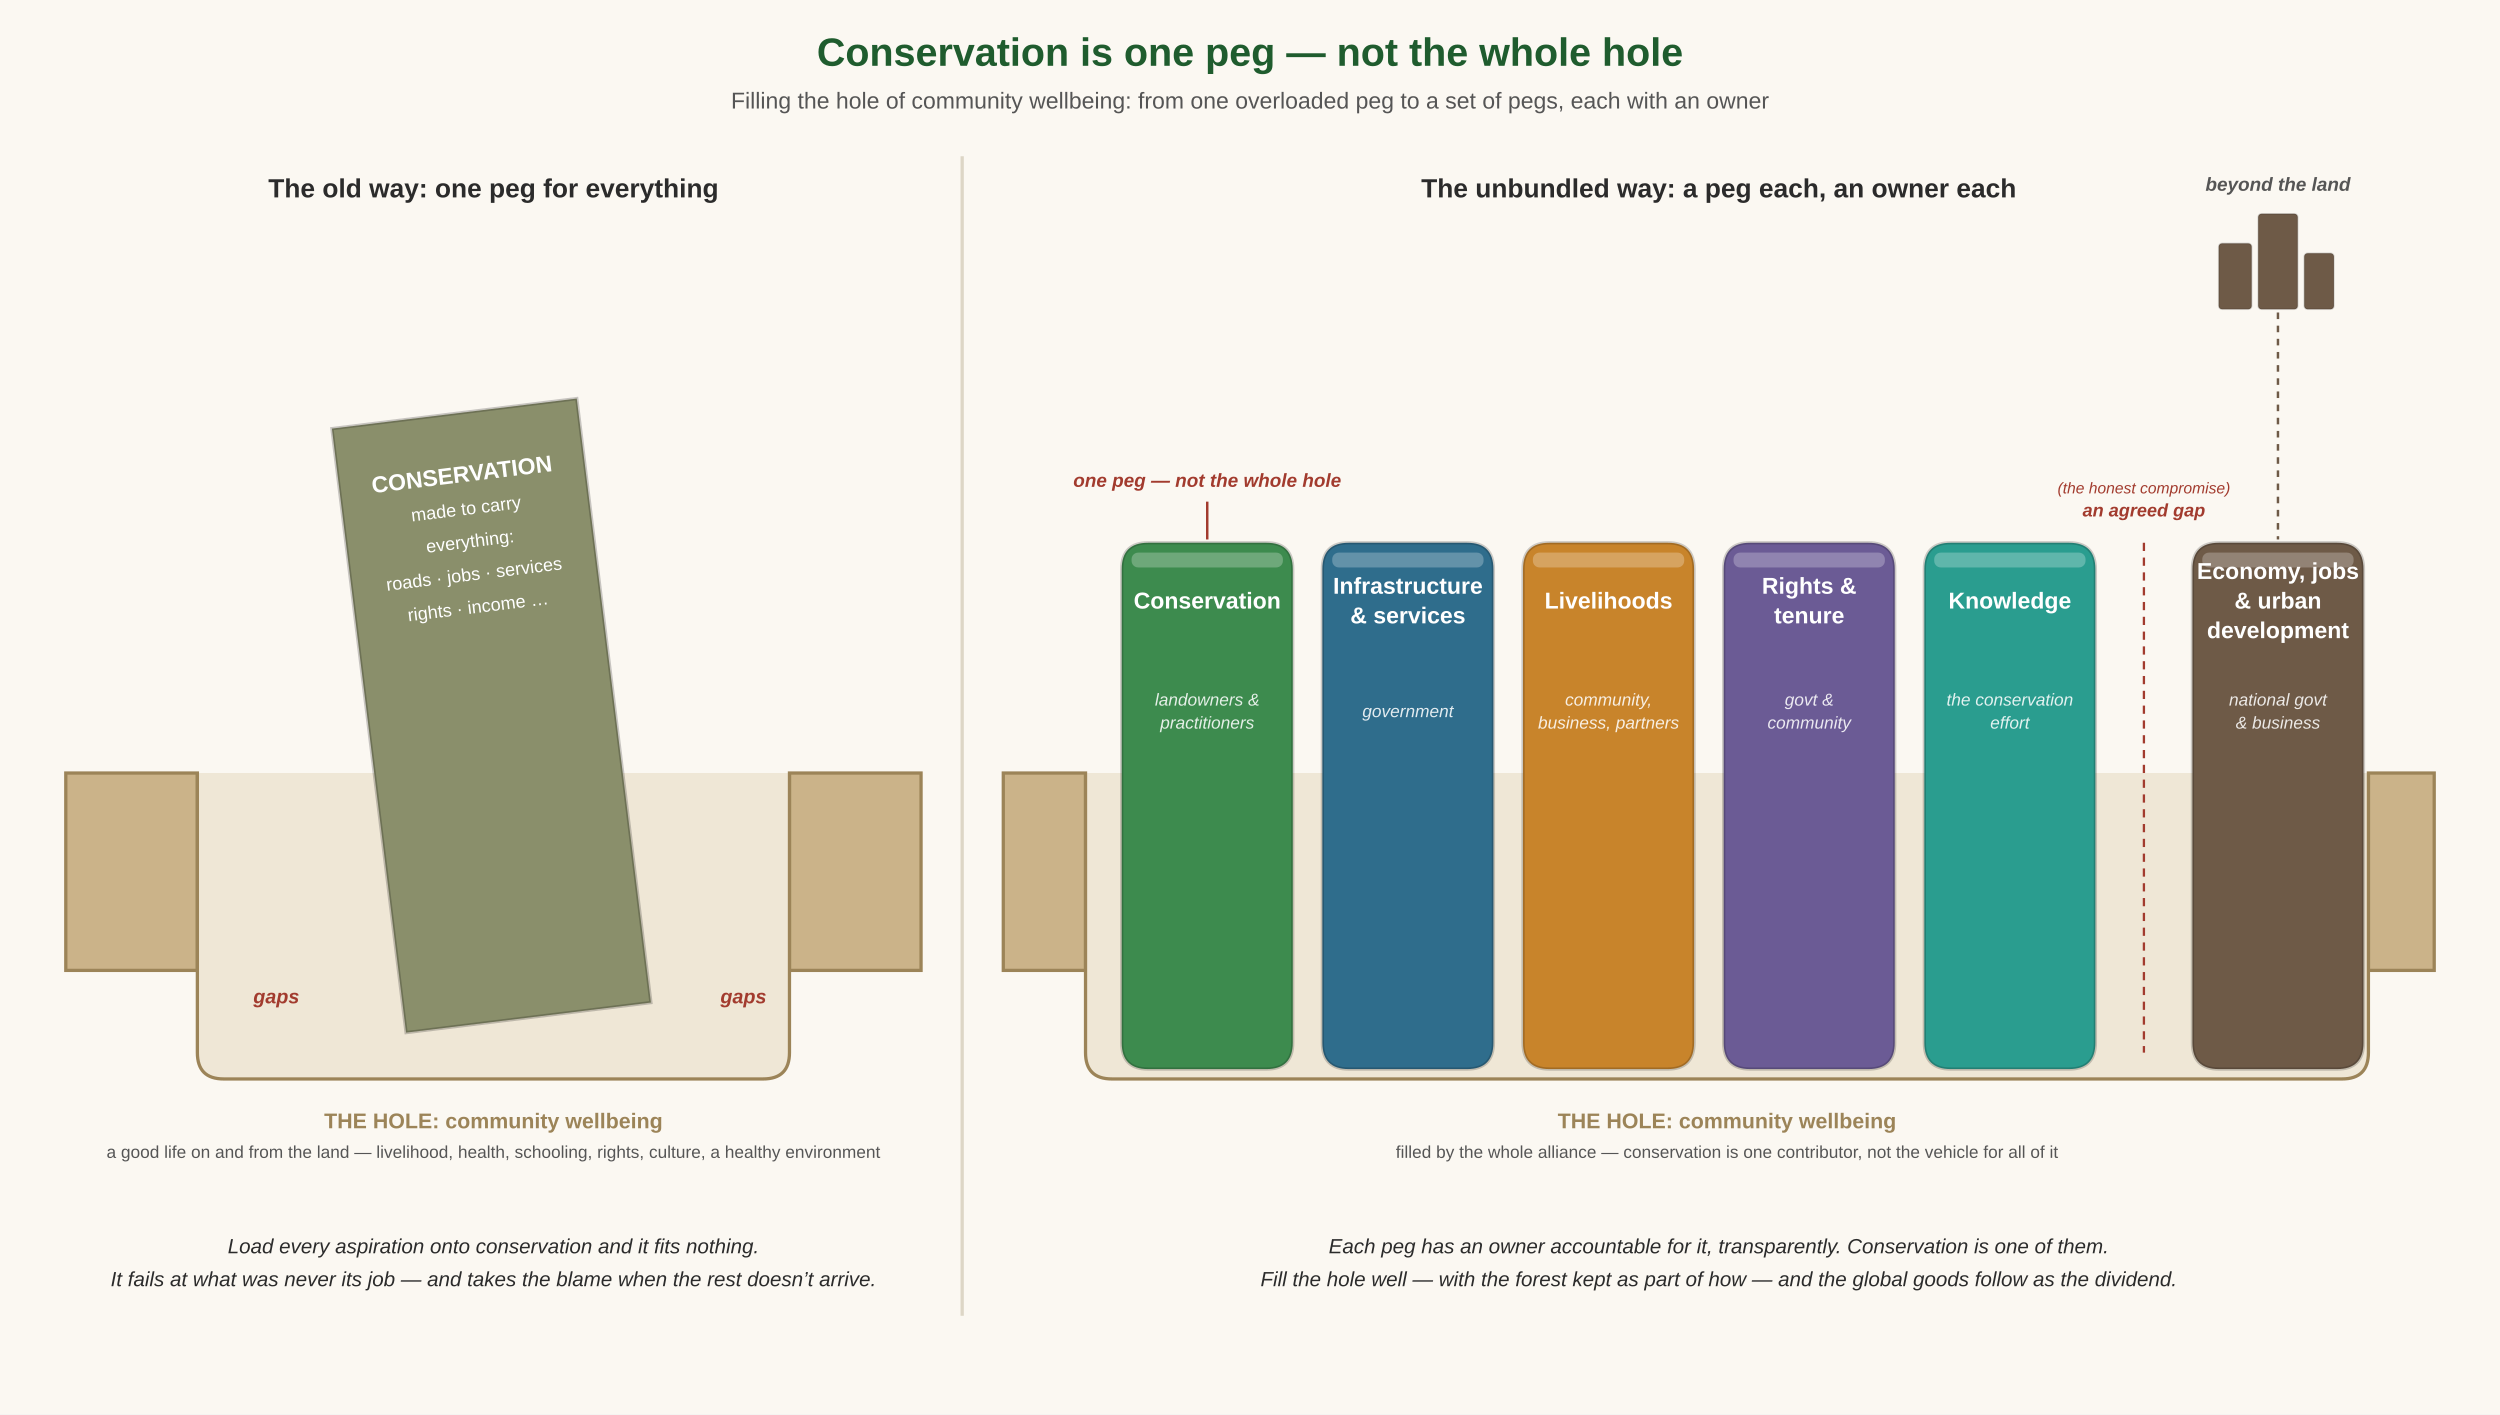
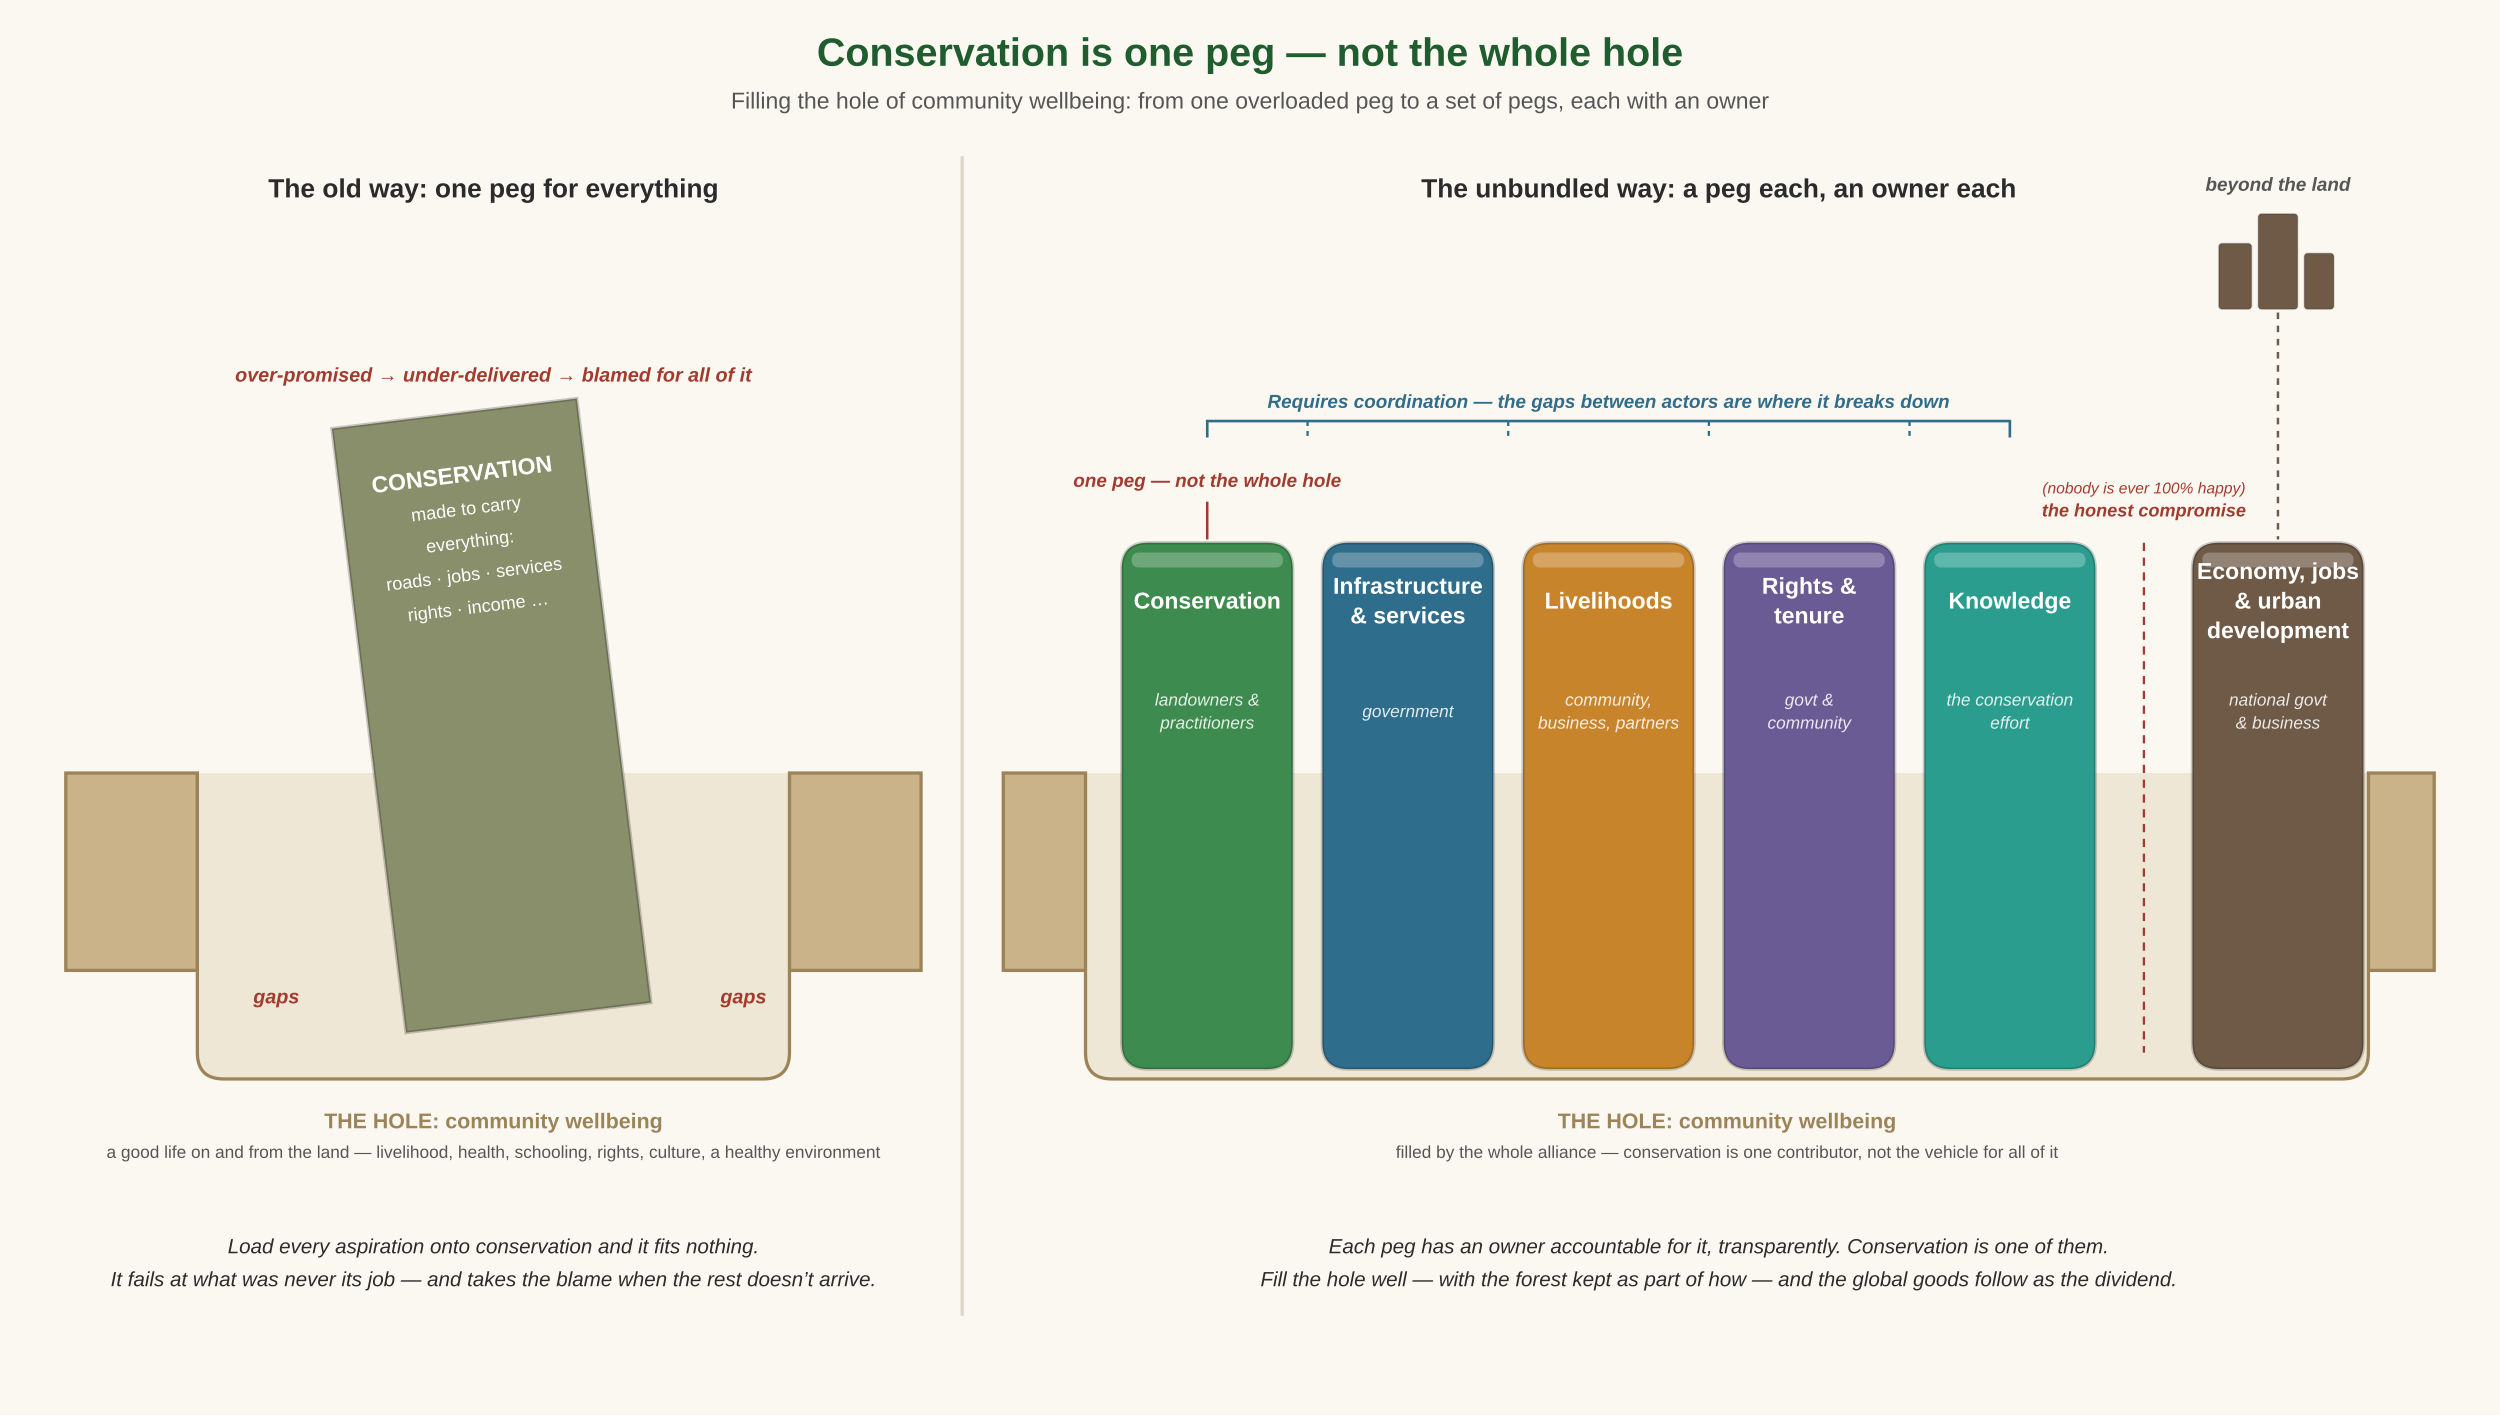
<svg xmlns="http://www.w3.org/2000/svg" width="1520" height="860" viewBox="0 0 1520 860" font-family="Arial, Helvetica, sans-serif">
  <rect width="1520" height="860" fill="#FBF8F2" />
  <text x="760.0" y="40" text-anchor="middle" font-size="24" fill="#1F5C2E" font-weight="bold" font-style="normal">Conservation is one peg — not the whole hole</text>
  <text x="760.0" y="66" text-anchor="middle" font-size="14" fill="#555" font-weight="normal" font-style="normal">Filling the hole of community wellbeing: from one overloaded peg to a set of pegs, each with an owner</text>
  <text x="300.0" y="120" text-anchor="middle" font-size="16" fill="#2B2B2B" font-weight="bold" font-style="normal">The old way: one peg for everything</text>
  <rect x="40" y="470" width="80" height="120" fill="#CBB389" stroke="#9C8458" stroke-width="2" />
  <rect x="480" y="470" width="80" height="120" fill="#CBB389" stroke="#9C8458" stroke-width="2" />
  <path d="M 120,470 L 120,640 Q 120,656 136,656 L 464,656 Q 480,656 480,640 L 480,470" fill="#EFE7D6" stroke="#9C8458" stroke-width="2" />
  <text x="300" y="686" text-anchor="middle" font-size="13" fill="#9C8458" font-weight="bold" font-style="normal">THE HOLE:  community wellbeing</text>
  <text x="300" y="704" text-anchor="middle" font-size="10.5" fill="#555" font-weight="normal" font-style="normal">a good life on and from the land — livelihood, health, schooling, rights, culture, a healthy environment</text>
  <g transform="rotate(-7 300 445.0)">
    <rect x="225.0" y="250" width="150" height="370" fill="#8A8F6B" stroke="#00000035" stroke-width="2" />
    <text x="300" y="292" text-anchor="middle" font-size="14" fill="#ffffff" font-weight="bold" font-style="normal">CONSERVATION</text>
    <text x="300" y="312" text-anchor="middle" font-size="11" fill="#ffffff" font-weight="normal" font-style="normal">made to carry</text>
    <text x="300" y="332" text-anchor="middle" font-size="11" fill="#ffffff" font-weight="normal" font-style="normal">everything:</text>
    <text x="300" y="352" text-anchor="middle" font-size="11" fill="#ffffff" font-weight="normal" font-style="normal">roads · jobs · services</text>
    <text x="300" y="372" text-anchor="middle" font-size="11" fill="#ffffff" font-weight="normal" font-style="normal">rights · income …</text>
  </g>
  <text x="168" y="610" text-anchor="middle" font-size="12" fill="#A23B2E" font-weight="bold" font-style="italic">gaps</text>
  <text x="452" y="610" text-anchor="middle" font-size="12" fill="#A23B2E" font-weight="bold" font-style="italic">gaps</text>
+   <text x="300.0" y="232" text-anchor="middle" font-size="12" fill="#A23B2E" font-weight="bold" font-style="italic">over-promised  →  under-delivered  →  blamed for all of it</text>
  <text x="300.0" y="762" text-anchor="middle" font-size="12.5" fill="#2B2B2B" font-weight="normal" font-style="italic">Load every aspiration onto conservation and it fits nothing.</text>
  <text x="300.0" y="782" text-anchor="middle" font-size="12.5" fill="#2B2B2B" font-weight="normal" font-style="italic">It fails at what was never its job — and takes the blame when the rest doesn’t arrive.</text>
  <line x1="585" y1="95" x2="585" y2="800" stroke="#DDD6C6" stroke-width="2" />
  <text x="1045.0" y="120" text-anchor="middle" font-size="16" fill="#2B2B2B" font-weight="bold" font-style="normal">The unbundled way: a peg each, an owner each</text>
  <rect x="610" y="470" width="50" height="120" fill="#CBB389" stroke="#9C8458" stroke-width="2" />
  <rect x="1440" y="470" width="40" height="120" fill="#CBB389" stroke="#9C8458" stroke-width="2" />
  <path d="M 660,470 L 660,640 Q 660,656 676,656 L 1424,656 Q 1440,656 1440,640 L 1440,470" fill="#EFE7D6" stroke="#9C8458" stroke-width="2" />
  <text x="1050" y="686" text-anchor="middle" font-size="13" fill="#9C8458" font-weight="bold" font-style="normal">THE HOLE:  community wellbeing</text>
  <text x="1050" y="704" text-anchor="middle" font-size="10.5" fill="#555" font-weight="normal" font-style="normal">filled by the whole alliance — conservation is one contributor, not the vehicle for all of it</text>
  <path d="M 682.0,346 Q 682.0,330 698.0,330 L 770.0,330 Q 786.0,330 786.0,346 L 786.0,634 Q 786.0,650 770.0,650 L 698.0,650 Q 682.0,650 682.0,634 Z" fill="#3D8B4E" stroke="#00000030" stroke-width="2" />
  <rect x="688.0" y="336" width="92" height="9" rx="4" fill="#ffffff40" />
  <text x="734.0" y="370" text-anchor="middle" font-size="14" fill="#ffffff" font-weight="bold" font-style="normal">Conservation</text>
  <text x="734.0" y="429" text-anchor="middle" font-size="10.5" fill="#ffffffdd" font-weight="normal" font-style="italic">landowners &amp;</text>
  <text x="734.0" y="443" text-anchor="middle" font-size="10.5" fill="#ffffffdd" font-weight="normal" font-style="italic">practitioners</text>
  <path d="M 804.0,346 Q 804.0,330 820.0,330 L 892.0,330 Q 908.0,330 908.0,346 L 908.0,634 Q 908.0,650 892.0,650 L 820.0,650 Q 804.0,650 804.0,634 Z" fill="#2F6D8C" stroke="#00000030" stroke-width="2" />
  <rect x="810.0" y="336" width="92" height="9" rx="4" fill="#ffffff40" />
  <text x="856.0" y="361" text-anchor="middle" font-size="14" fill="#ffffff" font-weight="bold" font-style="normal">Infrastructure</text>
  <text x="856.0" y="379" text-anchor="middle" font-size="14" fill="#ffffff" font-weight="bold" font-style="normal">&amp; services</text>
  <text x="856.0" y="436" text-anchor="middle" font-size="10.5" fill="#ffffffdd" font-weight="normal" font-style="italic">government</text>
  <path d="M 926.0,346 Q 926.0,330 942.0,330 L 1014.0,330 Q 1030.0,330 1030.0,346 L 1030.0,634 Q 1030.0,650 1014.0,650 L 942.0,650 Q 926.0,650 926.0,634 Z" fill="#C8842B" stroke="#00000030" stroke-width="2" />
  <rect x="932.0" y="336" width="92" height="9" rx="4" fill="#ffffff40" />
  <text x="978.0" y="370" text-anchor="middle" font-size="14" fill="#ffffff" font-weight="bold" font-style="normal">Livelihoods</text>
  <text x="978.0" y="429" text-anchor="middle" font-size="10.5" fill="#ffffffdd" font-weight="normal" font-style="italic">community,</text>
  <text x="978.0" y="443" text-anchor="middle" font-size="10.5" fill="#ffffffdd" font-weight="normal" font-style="italic">business, partners</text>
  <path d="M 1048.0,346 Q 1048.0,330 1064.0,330 L 1136.0,330 Q 1152.0,330 1152.0,346 L 1152.0,634 Q 1152.0,650 1136.0,650 L 1064.0,650 Q 1048.0,650 1048.0,634 Z" fill="#6B5B95" stroke="#00000030" stroke-width="2" />
  <rect x="1054.0" y="336" width="92" height="9" rx="4" fill="#ffffff40" />
  <text x="1100.0" y="361" text-anchor="middle" font-size="14" fill="#ffffff" font-weight="bold" font-style="normal">Rights &amp;</text>
  <text x="1100.0" y="379" text-anchor="middle" font-size="14" fill="#ffffff" font-weight="bold" font-style="normal">tenure</text>
  <text x="1100.0" y="429" text-anchor="middle" font-size="10.5" fill="#ffffffdd" font-weight="normal" font-style="italic">govt &amp;</text>
  <text x="1100.0" y="443" text-anchor="middle" font-size="10.5" fill="#ffffffdd" font-weight="normal" font-style="italic">community</text>
  <path d="M 1170.0,346 Q 1170.0,330 1186.0,330 L 1258.0,330 Q 1274.0,330 1274.0,346 L 1274.0,634 Q 1274.0,650 1258.0,650 L 1186.0,650 Q 1170.0,650 1170.0,634 Z" fill="#2A9D8F" stroke="#00000030" stroke-width="2" />
  <rect x="1176.0" y="336" width="92" height="9" rx="4" fill="#ffffff40" />
  <text x="1222.0" y="370" text-anchor="middle" font-size="14" fill="#ffffff" font-weight="bold" font-style="normal">Knowledge</text>
  <text x="1222.0" y="429" text-anchor="middle" font-size="10.5" fill="#ffffffdd" font-weight="normal" font-style="italic">the conservation</text>
  <text x="1222.0" y="443" text-anchor="middle" font-size="10.5" fill="#ffffffdd" font-weight="normal" font-style="italic">effort</text>
  <line x1="734.0" y1="305" x2="734.0" y2="328" stroke="#A23B2E" stroke-width="1.5" />
  <text x="734.0" y="296" text-anchor="middle" font-size="11.5" fill="#A23B2E" font-weight="bold" font-style="italic">one peg — not the whole hole</text>
  <rect x="1349" y="148" width="20" height="40" rx="2" fill="#6E5A47" stroke="#00000025" />
  <rect x="1373" y="130" width="24" height="58" rx="2" fill="#6E5A47" stroke="#00000025" />
  <rect x="1401" y="154" width="18" height="34" rx="2" fill="#6E5A47" stroke="#00000025" />
  <text x="1385" y="116" text-anchor="middle" font-size="11.5" fill="#555" font-weight="bold" font-style="italic">beyond the land</text>
  <path d="M 1333.0,346 Q 1333.0,330 1349.0,330 L 1421.0,330 Q 1437.0,330 1437.0,346 L 1437.0,634 Q 1437.0,650 1421.0,650 L 1349.0,650 Q 1333.0,650 1333.0,634 Z" fill="#6E5A47" stroke="#00000030" stroke-width="2" />
  <rect x="1339.0" y="336" width="92" height="9" rx="4" fill="#ffffff40" />
  <text x="1385" y="352" text-anchor="middle" font-size="14" fill="#ffffff" font-weight="bold" font-style="normal">Economy, jobs</text>
  <text x="1385" y="370" text-anchor="middle" font-size="14" fill="#ffffff" font-weight="bold" font-style="normal">&amp; urban</text>
  <text x="1385" y="388" text-anchor="middle" font-size="14" fill="#ffffff" font-weight="bold" font-style="normal">development</text>
  <text x="1385" y="429" text-anchor="middle" font-size="10.5" fill="#ffffffdd" font-weight="normal" font-style="italic">national govt</text>
  <text x="1385" y="443" text-anchor="middle" font-size="10.5" fill="#ffffffdd" font-weight="normal" font-style="italic">&amp; business</text>
  <line x1="1385" y1="190" x2="1385" y2="328" stroke="#6E5A47" stroke-width="1.5" stroke-dasharray="4,4" />
  <line x1="1303.5" y1="330" x2="1303.5" y2="640" stroke="#A23B2E" stroke-width="1.4" stroke-dasharray="5,4" />
-   <text x="1303.5" y="314" text-anchor="middle" font-size="11" fill="#A23B2E" font-weight="bold" font-style="italic">an agreed gap</text>
-   <text x="1303.5" y="300" text-anchor="middle" font-size="9.5" fill="#A23B2E" font-weight="normal" font-style="italic">(the honest compromise)</text>
+   <text x="1303.5" y="314" text-anchor="middle" font-size="11" fill="#A23B2E" font-weight="bold" font-style="italic">the honest compromise</text>
+   <text x="1303.5" y="300" text-anchor="middle" font-size="9.5" fill="#A23B2E" font-weight="normal" font-style="italic">(nobody is ever 100% happy)</text>
+   <path d="M 734,266 L 734,256 L 1222.0,256 L 1222.0,266" fill="none" stroke="#2F6D8C" stroke-width="1.6" />
+   <line x1="795" y1="256" x2="795" y2="265" stroke="#2F6D8C" stroke-width="1.4" stroke-dasharray="3,3" />
+   <line x1="917" y1="256" x2="917" y2="265" stroke="#2F6D8C" stroke-width="1.4" stroke-dasharray="3,3" />
+   <line x1="1039" y1="256" x2="1039" y2="265" stroke="#2F6D8C" stroke-width="1.4" stroke-dasharray="3,3" />
+   <line x1="1161" y1="256" x2="1161" y2="265" stroke="#2F6D8C" stroke-width="1.4" stroke-dasharray="3,3" />
+   <text x="978.0" y="248" text-anchor="middle" font-size="11.5" fill="#2F6D8C" font-weight="bold" font-style="italic">Requires coordination — the gaps between actors are where it breaks down</text>
  <text x="1045.0" y="762" text-anchor="middle" font-size="12.5" fill="#2B2B2B" font-weight="normal" font-style="italic">Each peg has an owner accountable for it, transparently. Conservation is one of them.</text>
  <text x="1045.0" y="782" text-anchor="middle" font-size="12.5" fill="#2B2B2B" font-weight="normal" font-style="italic">Fill the hole well — with the forest kept as part of how — and the global goods follow as the dividend.</text>
</svg>
